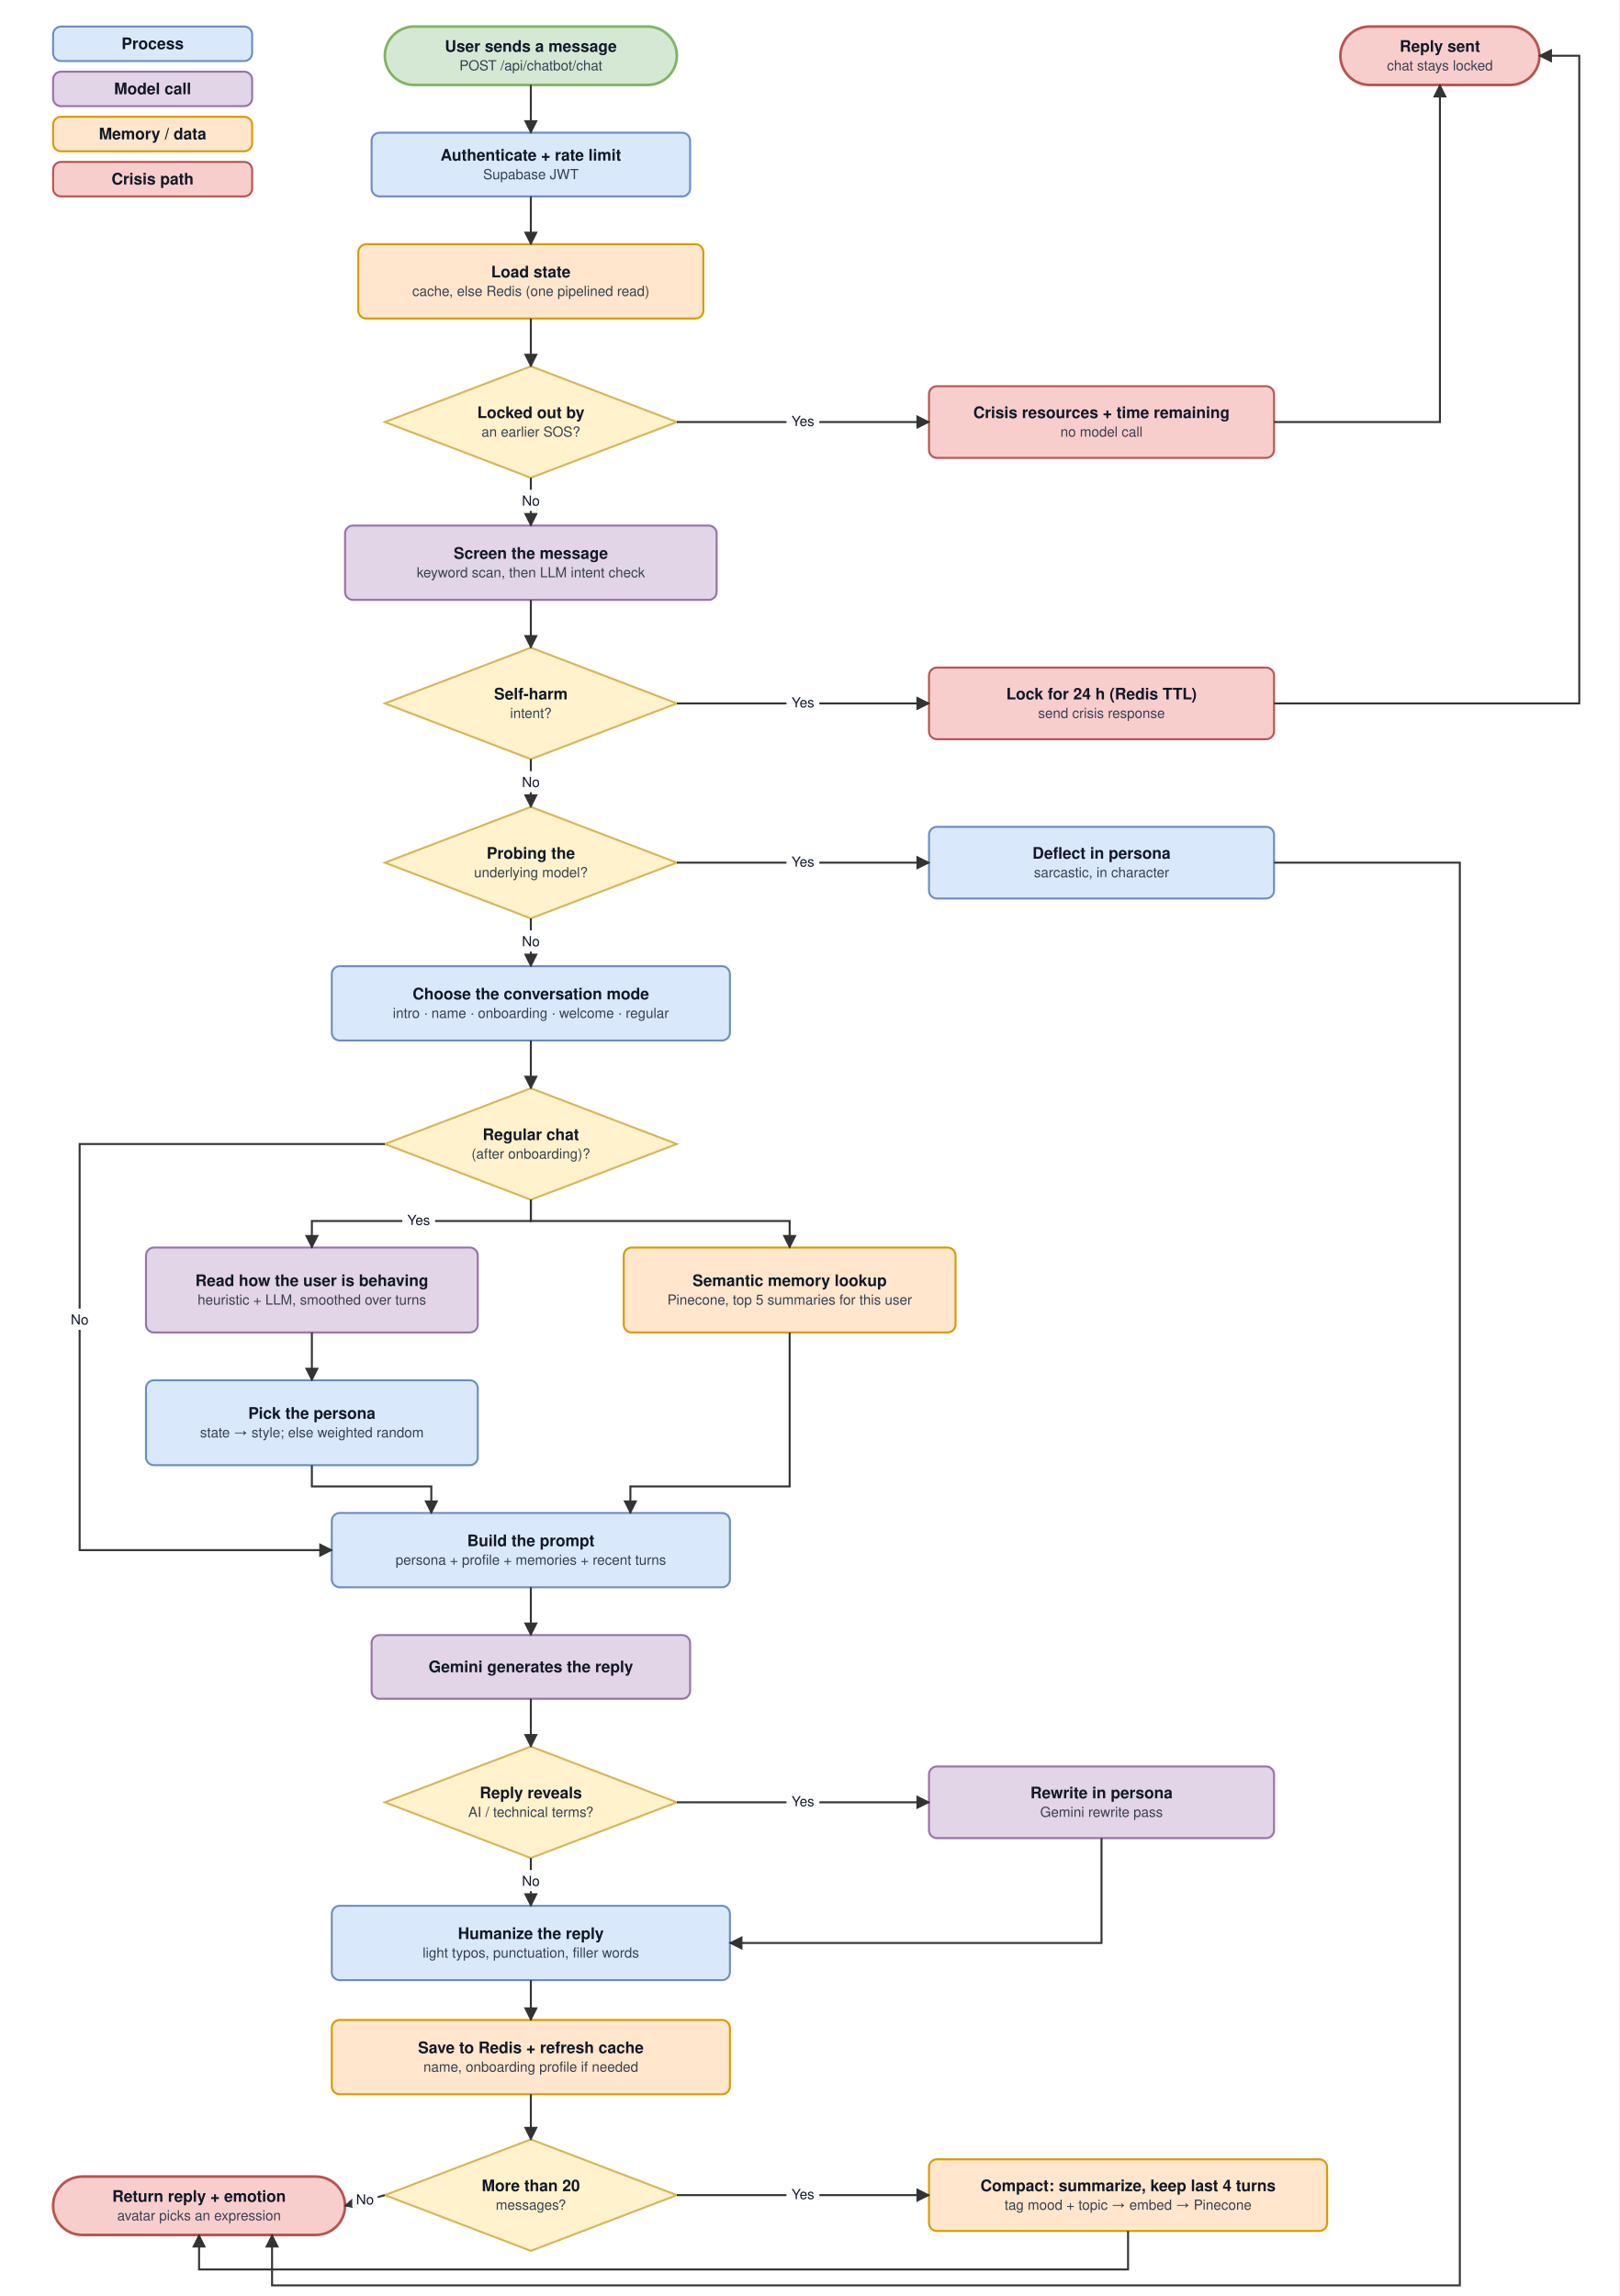
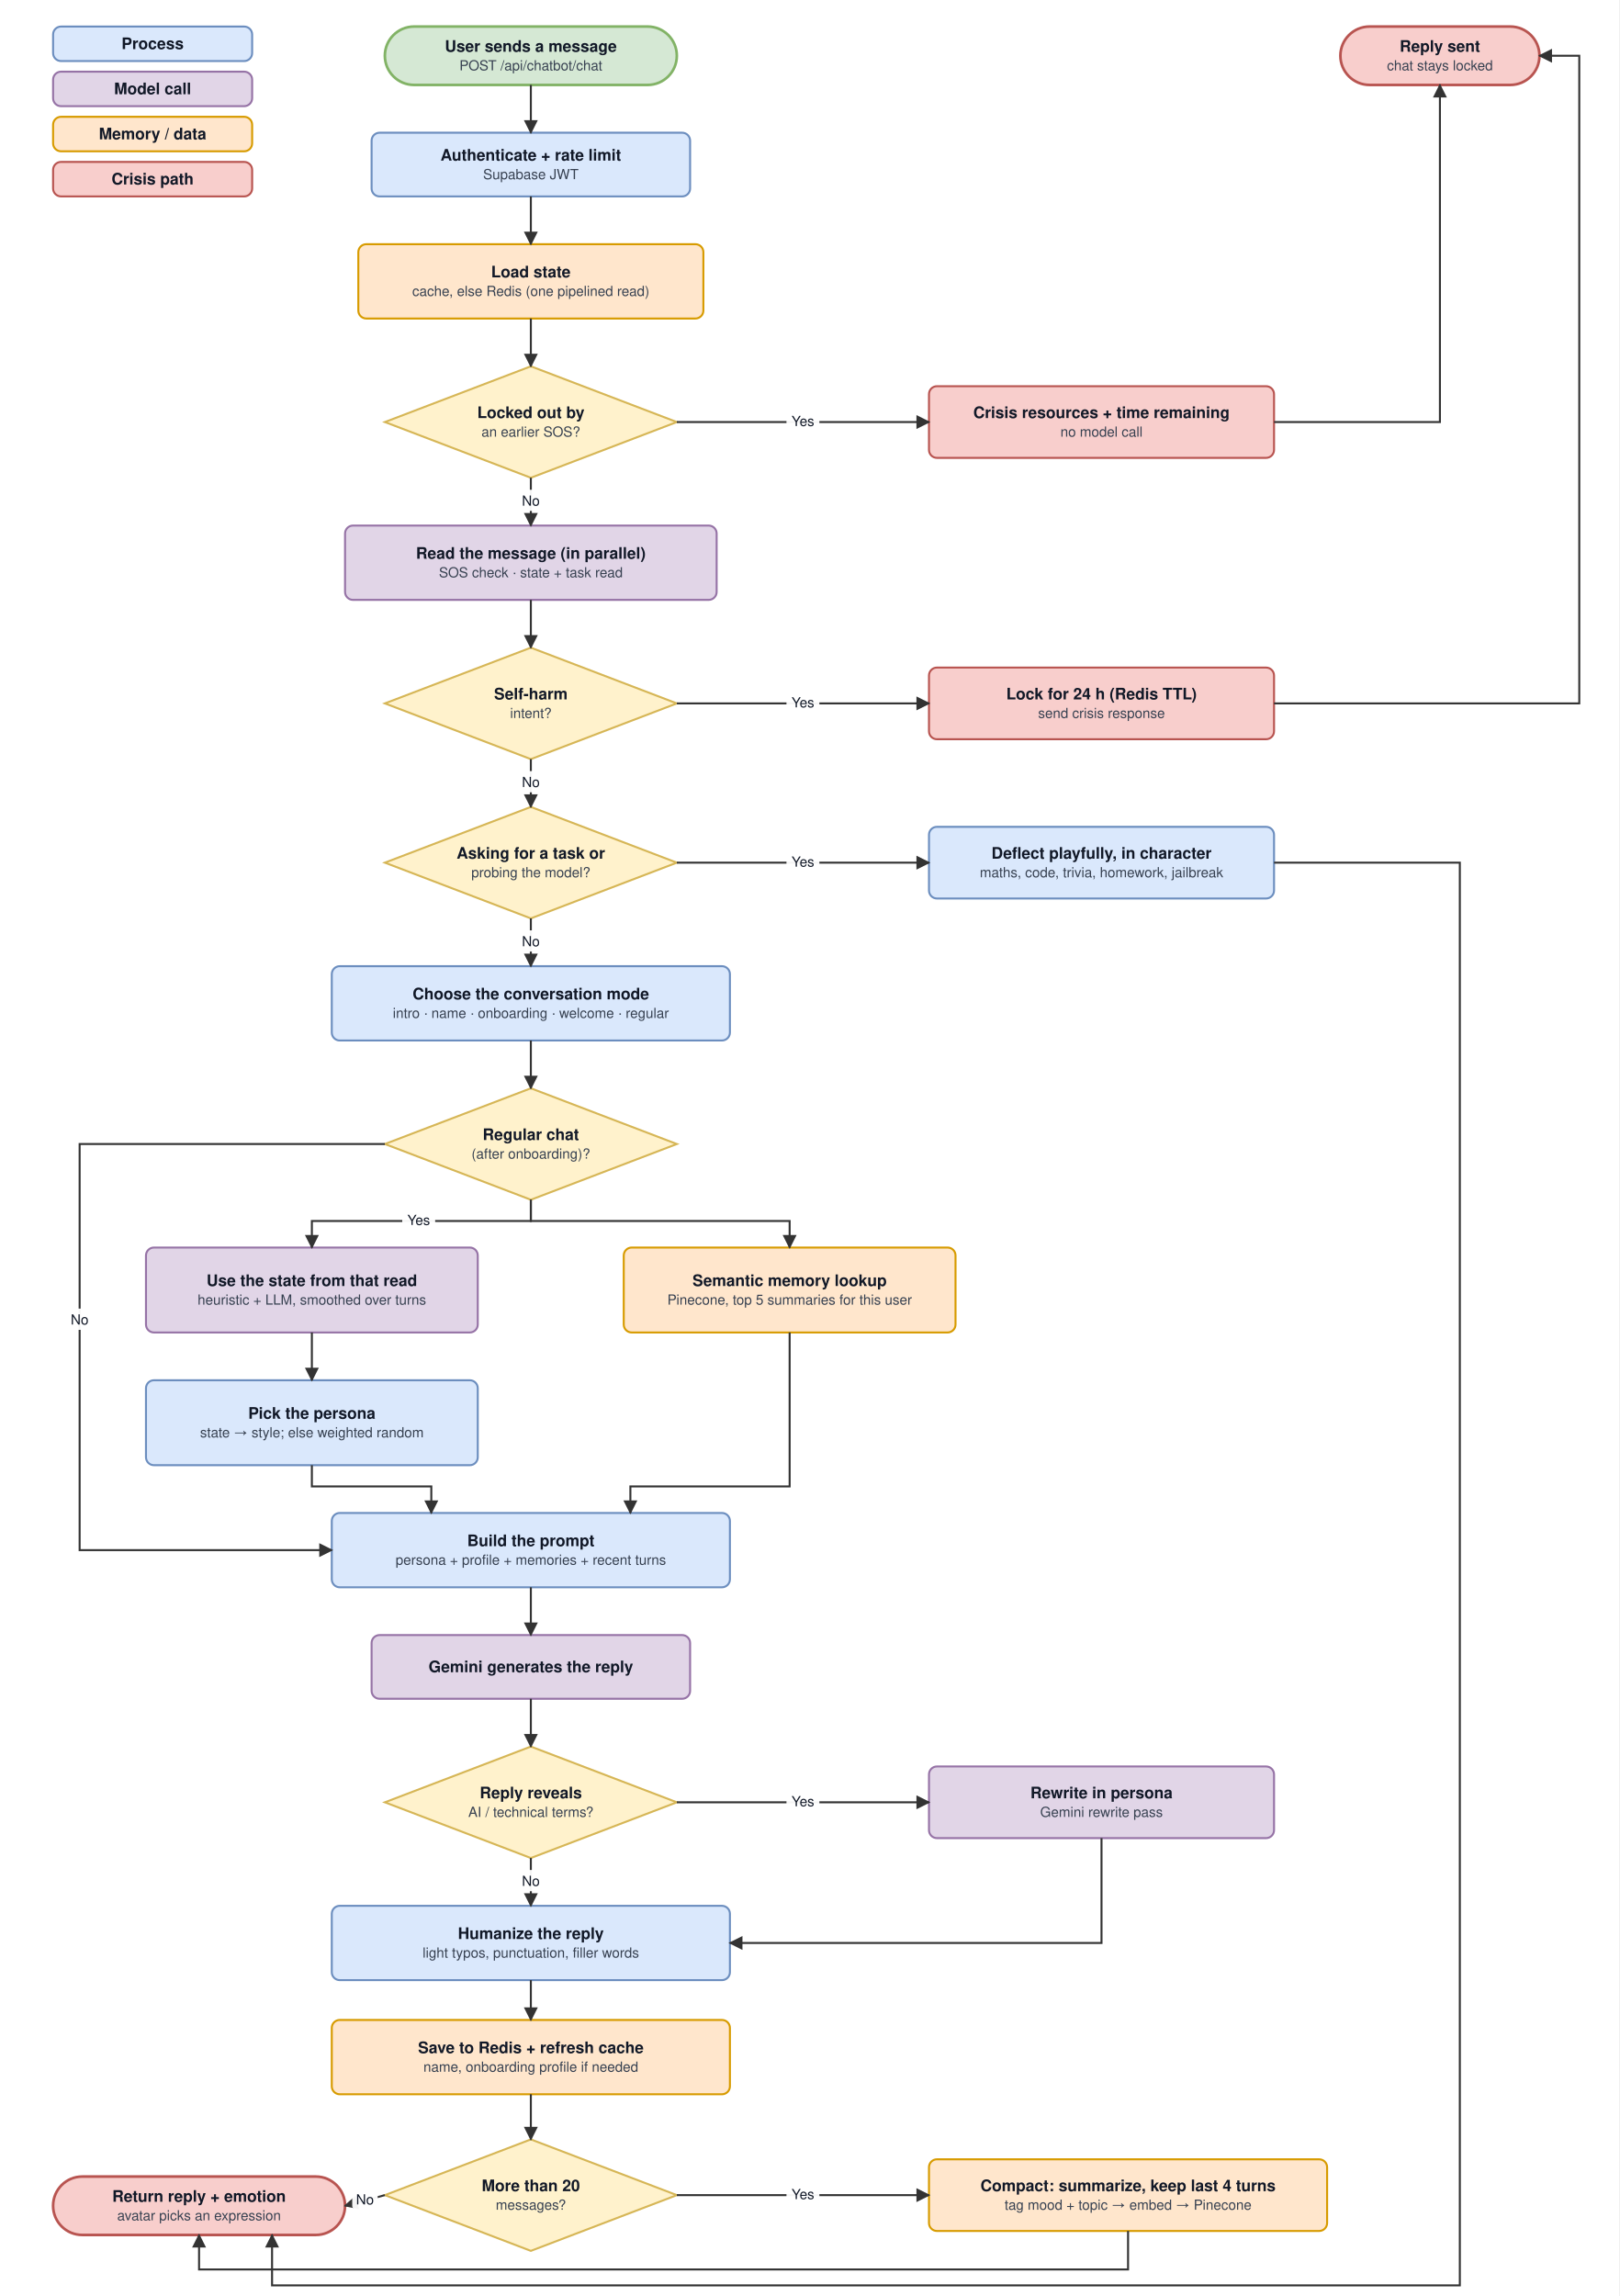
<svg xmlns="http://www.w3.org/2000/svg" viewBox="0 0 1220 1730" width="1220" height="1730" font-family="Helvetica, Arial, sans-serif">
  <defs>
    <marker id="arrow" viewBox="0 0 10 10" refX="9" refY="5" markerWidth="7" markerHeight="7" orient="auto-start-reverse">
      <path d="M0,0 L10,5 L0,10 z" fill="#333" />
    </marker>
  </defs>
  <rect width="1220" height="1730" fill="#ffffff" />
  <rect x="290" y="20" width="220" height="44" rx="22.0" fill="#d5e8d4" stroke="#82b366" stroke-width="2" />
  <text x="400.0" y="39.0" text-anchor="middle" font-size="12" font-weight="700" fill="#111827">User sends a message</text>
  <text x="400.0" y="53.0" text-anchor="middle" font-size="10.5" font-weight="400" fill="#374151">POST /api/chatbot/chat</text>
  <rect x="280" y="100" width="240" height="48" rx="6" fill="#dae8fc" stroke="#6c8ebf" stroke-width="1.5" />
  <text x="400.0" y="121.0" text-anchor="middle" font-size="12" font-weight="700" fill="#111827">Authenticate + rate limit</text>
  <text x="400.0" y="135.0" text-anchor="middle" font-size="10.5" font-weight="400" fill="#374151">Supabase JWT</text>
  <rect x="270" y="184" width="260" height="56" rx="6" fill="#ffe6cc" stroke="#d79b00" stroke-width="1.5" />
  <text x="400.0" y="209.0" text-anchor="middle" font-size="12" font-weight="700" fill="#111827">Load state</text>
  <text x="400.0" y="223.0" text-anchor="middle" font-size="10.5" font-weight="400" fill="#374151">cache, else Redis (one pipelined read)</text>
  <polygon points="400.0,276 510,318.0 400.0,360 290,318.0" fill="#fff2cc" stroke="#d6b656" stroke-width="1.5" />
  <text x="400.0" y="315.0" text-anchor="middle" font-size="12" font-weight="700" fill="#111827">Locked out by</text>
  <text x="400.0" y="329.0" text-anchor="middle" font-size="10.5" font-weight="400" fill="#374151">an earlier SOS?</text>
  <rect x="700" y="291" width="260" height="54" rx="6" fill="#f8cecc" stroke="#b85450" stroke-width="1.5" />
  <text x="830.0" y="315.0" text-anchor="middle" font-size="12" font-weight="700" fill="#111827">Crisis resources + time remaining</text>
  <text x="830.0" y="329.0" text-anchor="middle" font-size="10.5" font-weight="400" fill="#374151">no model call</text>
  <rect x="260" y="396" width="280" height="56" rx="6" fill="#e1d5e7" stroke="#9673a6" stroke-width="1.5" />
-   <text x="400.0" y="421.0" text-anchor="middle" font-size="12" font-weight="700" fill="#111827">Screen the message</text>
-   <text x="400.0" y="435.0" text-anchor="middle" font-size="10.5" font-weight="400" fill="#374151">keyword scan, then LLM intent check</text>
+   <text x="400.0" y="421.0" text-anchor="middle" font-size="12" font-weight="700" fill="#111827">Read the message (in parallel)</text>
+   <text x="400.0" y="435.0" text-anchor="middle" font-size="10.5" font-weight="400" fill="#374151">SOS check  ·  state + task read</text>
  <polygon points="400.0,488 510,530.0 400.0,572 290,530.0" fill="#fff2cc" stroke="#d6b656" stroke-width="1.5" />
  <text x="400.0" y="527.0" text-anchor="middle" font-size="12" font-weight="700" fill="#111827">Self-harm</text>
  <text x="400.0" y="541.0" text-anchor="middle" font-size="10.5" font-weight="400" fill="#374151">intent?</text>
  <rect x="700" y="503" width="260" height="54" rx="6" fill="#f8cecc" stroke="#b85450" stroke-width="1.5" />
  <text x="830.0" y="527.0" text-anchor="middle" font-size="12" font-weight="700" fill="#111827">Lock for 24 h (Redis TTL)</text>
  <text x="830.0" y="541.0" text-anchor="middle" font-size="10.5" font-weight="400" fill="#374151">send crisis response</text>
  <polygon points="400.0,608 510,650.0 400.0,692 290,650.0" fill="#fff2cc" stroke="#d6b656" stroke-width="1.5" />
-   <text x="400.0" y="647.0" text-anchor="middle" font-size="12" font-weight="700" fill="#111827">Probing the</text>
-   <text x="400.0" y="661.0" text-anchor="middle" font-size="10.5" font-weight="400" fill="#374151">underlying model?</text>
+   <text x="400.0" y="647.0" text-anchor="middle" font-size="12" font-weight="700" fill="#111827">Asking for a task or</text>
+   <text x="400.0" y="661.0" text-anchor="middle" font-size="10.5" font-weight="400" fill="#374151">probing the model?</text>
  <rect x="700" y="623" width="260" height="54" rx="6" fill="#dae8fc" stroke="#6c8ebf" stroke-width="1.5" />
-   <text x="830.0" y="647.0" text-anchor="middle" font-size="12" font-weight="700" fill="#111827">Deflect in persona</text>
-   <text x="830.0" y="661.0" text-anchor="middle" font-size="10.5" font-weight="400" fill="#374151">sarcastic, in character</text>
+   <text x="830.0" y="647.0" text-anchor="middle" font-size="12" font-weight="700" fill="#111827">Deflect playfully, in character</text>
+   <text x="830.0" y="661.0" text-anchor="middle" font-size="10.5" font-weight="400" fill="#374151">maths, code, trivia, homework, jailbreak</text>
  <rect x="250" y="728" width="300" height="56" rx="6" fill="#dae8fc" stroke="#6c8ebf" stroke-width="1.5" />
  <text x="400.0" y="753.0" text-anchor="middle" font-size="12" font-weight="700" fill="#111827">Choose the conversation mode</text>
  <text x="400.0" y="767.0" text-anchor="middle" font-size="10.5" font-weight="400" fill="#374151">intro · name · onboarding · welcome · regular</text>
  <polygon points="400.0,820 510,862.0 400.0,904 290,862.0" fill="#fff2cc" stroke="#d6b656" stroke-width="1.5" />
  <text x="400.0" y="859.0" text-anchor="middle" font-size="12" font-weight="700" fill="#111827">Regular chat</text>
  <text x="400.0" y="873.0" text-anchor="middle" font-size="10.5" font-weight="400" fill="#374151">(after onboarding)?</text>
  <rect x="110" y="940" width="250" height="64" rx="6" fill="#e1d5e7" stroke="#9673a6" stroke-width="1.5" />
-   <text x="235.0" y="969.0" text-anchor="middle" font-size="12" font-weight="700" fill="#111827">Read how the user is behaving</text>
+   <text x="235.0" y="969.0" text-anchor="middle" font-size="12" font-weight="700" fill="#111827">Use the state from that read</text>
  <text x="235.0" y="983.0" text-anchor="middle" font-size="10.5" font-weight="400" fill="#374151">heuristic + LLM, smoothed over turns</text>
  <rect x="470" y="940" width="250" height="64" rx="6" fill="#ffe6cc" stroke="#d79b00" stroke-width="1.5" />
  <text x="595.0" y="969.0" text-anchor="middle" font-size="12" font-weight="700" fill="#111827">Semantic memory lookup</text>
  <text x="595.0" y="983.0" text-anchor="middle" font-size="10.5" font-weight="400" fill="#374151">Pinecone, top 5 summaries for this user</text>
  <rect x="110" y="1040" width="250" height="64" rx="6" fill="#dae8fc" stroke="#6c8ebf" stroke-width="1.5" />
  <text x="235.0" y="1069.0" text-anchor="middle" font-size="12" font-weight="700" fill="#111827">Pick the persona</text>
  <text x="235.0" y="1083.0" text-anchor="middle" font-size="10.5" font-weight="400" fill="#374151">state → style; else weighted random</text>
  <rect x="250" y="1140" width="300" height="56" rx="6" fill="#dae8fc" stroke="#6c8ebf" stroke-width="1.5" />
  <text x="400.0" y="1165.0" text-anchor="middle" font-size="12" font-weight="700" fill="#111827">Build the prompt</text>
  <text x="400.0" y="1179.0" text-anchor="middle" font-size="10.5" font-weight="400" fill="#374151">persona + profile + memories + recent turns</text>
  <rect x="280" y="1232" width="240" height="48" rx="6" fill="#e1d5e7" stroke="#9673a6" stroke-width="1.5" />
  <text x="400.0" y="1260.0" text-anchor="middle" font-size="12" font-weight="700" fill="#111827">Gemini generates the reply</text>
  <polygon points="400.0,1316 510,1358.0 400.0,1400 290,1358.0" fill="#fff2cc" stroke="#d6b656" stroke-width="1.5" />
  <text x="400.0" y="1355.0" text-anchor="middle" font-size="12" font-weight="700" fill="#111827">Reply reveals</text>
  <text x="400.0" y="1369.0" text-anchor="middle" font-size="10.5" font-weight="400" fill="#374151">AI / technical terms?</text>
  <rect x="700" y="1331" width="260" height="54" rx="6" fill="#e1d5e7" stroke="#9673a6" stroke-width="1.5" />
  <text x="830.0" y="1355.0" text-anchor="middle" font-size="12" font-weight="700" fill="#111827">Rewrite in persona</text>
  <text x="830.0" y="1369.0" text-anchor="middle" font-size="10.5" font-weight="400" fill="#374151">Gemini rewrite pass</text>
  <rect x="250" y="1436" width="300" height="56" rx="6" fill="#dae8fc" stroke="#6c8ebf" stroke-width="1.5" />
  <text x="400.0" y="1461.0" text-anchor="middle" font-size="12" font-weight="700" fill="#111827">Humanize the reply</text>
  <text x="400.0" y="1475.0" text-anchor="middle" font-size="10.5" font-weight="400" fill="#374151">light typos, punctuation, filler words</text>
  <rect x="250" y="1522" width="300" height="56" rx="6" fill="#ffe6cc" stroke="#d79b00" stroke-width="1.5" />
  <text x="400.0" y="1547.0" text-anchor="middle" font-size="12" font-weight="700" fill="#111827">Save to Redis + refresh cache</text>
  <text x="400.0" y="1561.0" text-anchor="middle" font-size="10.5" font-weight="400" fill="#374151">name, onboarding profile if needed</text>
  <polygon points="400.0,1612 510,1654.0 400.0,1696 290,1654.0" fill="#fff2cc" stroke="#d6b656" stroke-width="1.5" />
  <text x="400.0" y="1651.0" text-anchor="middle" font-size="12" font-weight="700" fill="#111827">More than 20</text>
  <text x="400.0" y="1665.0" text-anchor="middle" font-size="10.5" font-weight="400" fill="#374151">messages?</text>
  <rect x="700" y="1627" width="300" height="54" rx="6" fill="#ffe6cc" stroke="#d79b00" stroke-width="1.5" />
  <text x="850.0" y="1651.0" text-anchor="middle" font-size="12" font-weight="700" fill="#111827">Compact: summarize, keep last 4 turns</text>
  <text x="850.0" y="1665.0" text-anchor="middle" font-size="10.5" font-weight="400" fill="#374151">tag mood + topic → embed → Pinecone</text>
  <rect x="40" y="1640" width="220" height="44" rx="22.0" fill="#f8cecc" stroke="#b85450" stroke-width="2" />
  <text x="150.0" y="1659.0" text-anchor="middle" font-size="12" font-weight="700" fill="#111827">Return reply + emotion</text>
  <text x="150.0" y="1673.0" text-anchor="middle" font-size="10.5" font-weight="400" fill="#374151">avatar picks an expression</text>
  <rect x="1010" y="20" width="150" height="44" rx="22.0" fill="#f8cecc" stroke="#b85450" stroke-width="2" />
  <text x="1085.0" y="39.0" text-anchor="middle" font-size="12" font-weight="700" fill="#111827">Reply sent</text>
  <text x="1085.0" y="53.0" text-anchor="middle" font-size="10.5" font-weight="400" fill="#374151">chat stays locked</text>
  <rect x="40" y="20" width="150" height="26" rx="6" fill="#dae8fc" stroke="#6c8ebf" stroke-width="1.5" />
  <text x="115.0" y="37.0" text-anchor="middle" font-size="12" font-weight="700" fill="#111827">Process</text>
  <rect x="40" y="54" width="150" height="26" rx="6" fill="#e1d5e7" stroke="#9673a6" stroke-width="1.5" />
  <text x="115.0" y="71.0" text-anchor="middle" font-size="12" font-weight="700" fill="#111827">Model call</text>
  <rect x="40" y="88" width="150" height="26" rx="6" fill="#ffe6cc" stroke="#d79b00" stroke-width="1.5" />
  <text x="115.0" y="105.0" text-anchor="middle" font-size="12" font-weight="700" fill="#111827">Memory / data</text>
  <rect x="40" y="122" width="150" height="26" rx="6" fill="#f8cecc" stroke="#b85450" stroke-width="1.5" />
  <text x="115.0" y="139.0" text-anchor="middle" font-size="12" font-weight="700" fill="#111827">Crisis path</text>
  <path d="M400.0,64 L400.0,100" fill="none" stroke="#333" stroke-width="1.5" marker-end="url(#arrow)" />
  <path d="M400.0,148 L400.0,184" fill="none" stroke="#333" stroke-width="1.5" marker-end="url(#arrow)" />
  <path d="M400.0,240 L400.0,276" fill="none" stroke="#333" stroke-width="1.5" marker-end="url(#arrow)" />
  <path d="M510,318.0 L700,318.0" fill="none" stroke="#333" stroke-width="1.5" marker-end="url(#arrow)" />
  <path d="M400.0,360 L400.0,396" fill="none" stroke="#333" stroke-width="1.5" marker-end="url(#arrow)" />
  <path d="M400.0,452 L400.0,488" fill="none" stroke="#333" stroke-width="1.5" marker-end="url(#arrow)" />
  <path d="M510,530.0 L700,530.0" fill="none" stroke="#333" stroke-width="1.5" marker-end="url(#arrow)" />
  <path d="M400.0,572 L400.0,608" fill="none" stroke="#333" stroke-width="1.5" marker-end="url(#arrow)" />
  <path d="M510,650.0 L700,650.0" fill="none" stroke="#333" stroke-width="1.5" marker-end="url(#arrow)" />
  <path d="M400.0,692 L400.0,728" fill="none" stroke="#333" stroke-width="1.5" marker-end="url(#arrow)" />
  <path d="M400.0,784 L400.0,820" fill="none" stroke="#333" stroke-width="1.5" marker-end="url(#arrow)" />
  <path d="M400.0,904 L400,920 L235,920 L235.0,940" fill="none" stroke="#333" stroke-width="1.5" marker-end="url(#arrow)" />
  <path d="M400.0,904 L400,920 L595,920 L595.0,940" fill="none" stroke="#333" stroke-width="1.5" marker-end="url(#arrow)" />
  <path d="M235.0,1004 L235.0,1040" fill="none" stroke="#333" stroke-width="1.5" marker-end="url(#arrow)" />
  <path d="M235.0,1104 L235,1120 L325,1120 L325.0,1140" fill="none" stroke="#333" stroke-width="1.5" marker-end="url(#arrow)" />
  <path d="M595.0,1004 L595,1120 L475,1120 L475.0,1140" fill="none" stroke="#333" stroke-width="1.5" marker-end="url(#arrow)" />
  <path d="M290,862.0 L60,862 L60,1168 L250,1168.0" fill="none" stroke="#333" stroke-width="1.5" marker-end="url(#arrow)" />
  <path d="M400.0,1196 L400.0,1232" fill="none" stroke="#333" stroke-width="1.5" marker-end="url(#arrow)" />
  <path d="M400.0,1280 L400.0,1316" fill="none" stroke="#333" stroke-width="1.5" marker-end="url(#arrow)" />
  <path d="M510,1358.0 L700,1358.0" fill="none" stroke="#333" stroke-width="1.5" marker-end="url(#arrow)" />
  <path d="M830.0,1385 L830,1464 L550,1464.0" fill="none" stroke="#333" stroke-width="1.5" marker-end="url(#arrow)" />
  <path d="M400.0,1400 L400.0,1436" fill="none" stroke="#333" stroke-width="1.5" marker-end="url(#arrow)" />
  <path d="M400.0,1492 L400.0,1522" fill="none" stroke="#333" stroke-width="1.5" marker-end="url(#arrow)" />
  <path d="M400.0,1578 L400.0,1612" fill="none" stroke="#333" stroke-width="1.5" marker-end="url(#arrow)" />
  <path d="M510,1654.0 L700,1654.0" fill="none" stroke="#333" stroke-width="1.5" marker-end="url(#arrow)" />
  <path d="M290,1654.0 L260,1662.0" fill="none" stroke="#333" stroke-width="1.5" marker-end="url(#arrow)" />
  <path d="M850.0,1681 L850,1710 L150,1710 L150.0,1684" fill="none" stroke="#333" stroke-width="1.5" marker-end="url(#arrow)" />
  <path d="M960,318.0 L1085,318 L1085.0,64" fill="none" stroke="#333" stroke-width="1.5" marker-end="url(#arrow)" />
  <path d="M960,530.0 L1190,530 L1190,42 L1160,42.0" fill="none" stroke="#333" stroke-width="1.5" marker-end="url(#arrow)" />
  <path d="M960.0,650.0 L1100,650 L1100,1722 L205,1722 L205.0,1684.0" fill="none" stroke="#333" stroke-width="1.5" marker-end="url(#arrow)" />
  <rect x="592.6" y="309.0" width="24.8" height="16" rx="3" fill="#fff" fill-opacity="0.95" />
  <text x="605.0" y="321.0" text-anchor="middle" font-size="10.5" fill="#111827">Yes</text>
  <rect x="390.4" y="369.0" width="19.2" height="16" rx="3" fill="#fff" fill-opacity="0.95" />
  <text x="400.0" y="381.0" text-anchor="middle" font-size="10.5" fill="#111827">No</text>
  <rect x="592.6" y="521.0" width="24.8" height="16" rx="3" fill="#fff" fill-opacity="0.95" />
  <text x="605.0" y="533.0" text-anchor="middle" font-size="10.5" fill="#111827">Yes</text>
  <rect x="390.4" y="581.0" width="19.2" height="16" rx="3" fill="#fff" fill-opacity="0.95" />
  <text x="400.0" y="593.0" text-anchor="middle" font-size="10.5" fill="#111827">No</text>
  <rect x="592.6" y="641.0" width="24.8" height="16" rx="3" fill="#fff" fill-opacity="0.95" />
  <text x="605.0" y="653.0" text-anchor="middle" font-size="10.5" fill="#111827">Yes</text>
  <rect x="390.4" y="701.0" width="19.2" height="16" rx="3" fill="#fff" fill-opacity="0.95" />
  <text x="400.0" y="713.0" text-anchor="middle" font-size="10.5" fill="#111827">No</text>
  <rect x="303.1" y="911.0" width="24.8" height="16" rx="3" fill="#fff" fill-opacity="0.95" />
  <text x="315.5" y="923.0" text-anchor="middle" font-size="10.5" fill="#111827">Yes</text>
  <rect x="50.4" y="986.0" width="19.2" height="16" rx="3" fill="#fff" fill-opacity="0.95" />
  <text x="60.0" y="998.0" text-anchor="middle" font-size="10.5" fill="#111827">No</text>
  <rect x="592.6" y="1349.0" width="24.8" height="16" rx="3" fill="#fff" fill-opacity="0.95" />
  <text x="605.0" y="1361.0" text-anchor="middle" font-size="10.5" fill="#111827">Yes</text>
  <rect x="390.4" y="1409.0" width="19.2" height="16" rx="3" fill="#fff" fill-opacity="0.95" />
  <text x="400.0" y="1421.0" text-anchor="middle" font-size="10.5" fill="#111827">No</text>
  <rect x="592.6" y="1645.0" width="24.8" height="16" rx="3" fill="#fff" fill-opacity="0.95" />
  <text x="605.0" y="1657.0" text-anchor="middle" font-size="10.5" fill="#111827">Yes</text>
  <rect x="265.4" y="1649.0" width="19.2" height="16" rx="3" fill="#fff" fill-opacity="0.95" />
  <text x="275.0" y="1661.0" text-anchor="middle" font-size="10.5" fill="#111827">No</text>
</svg>
